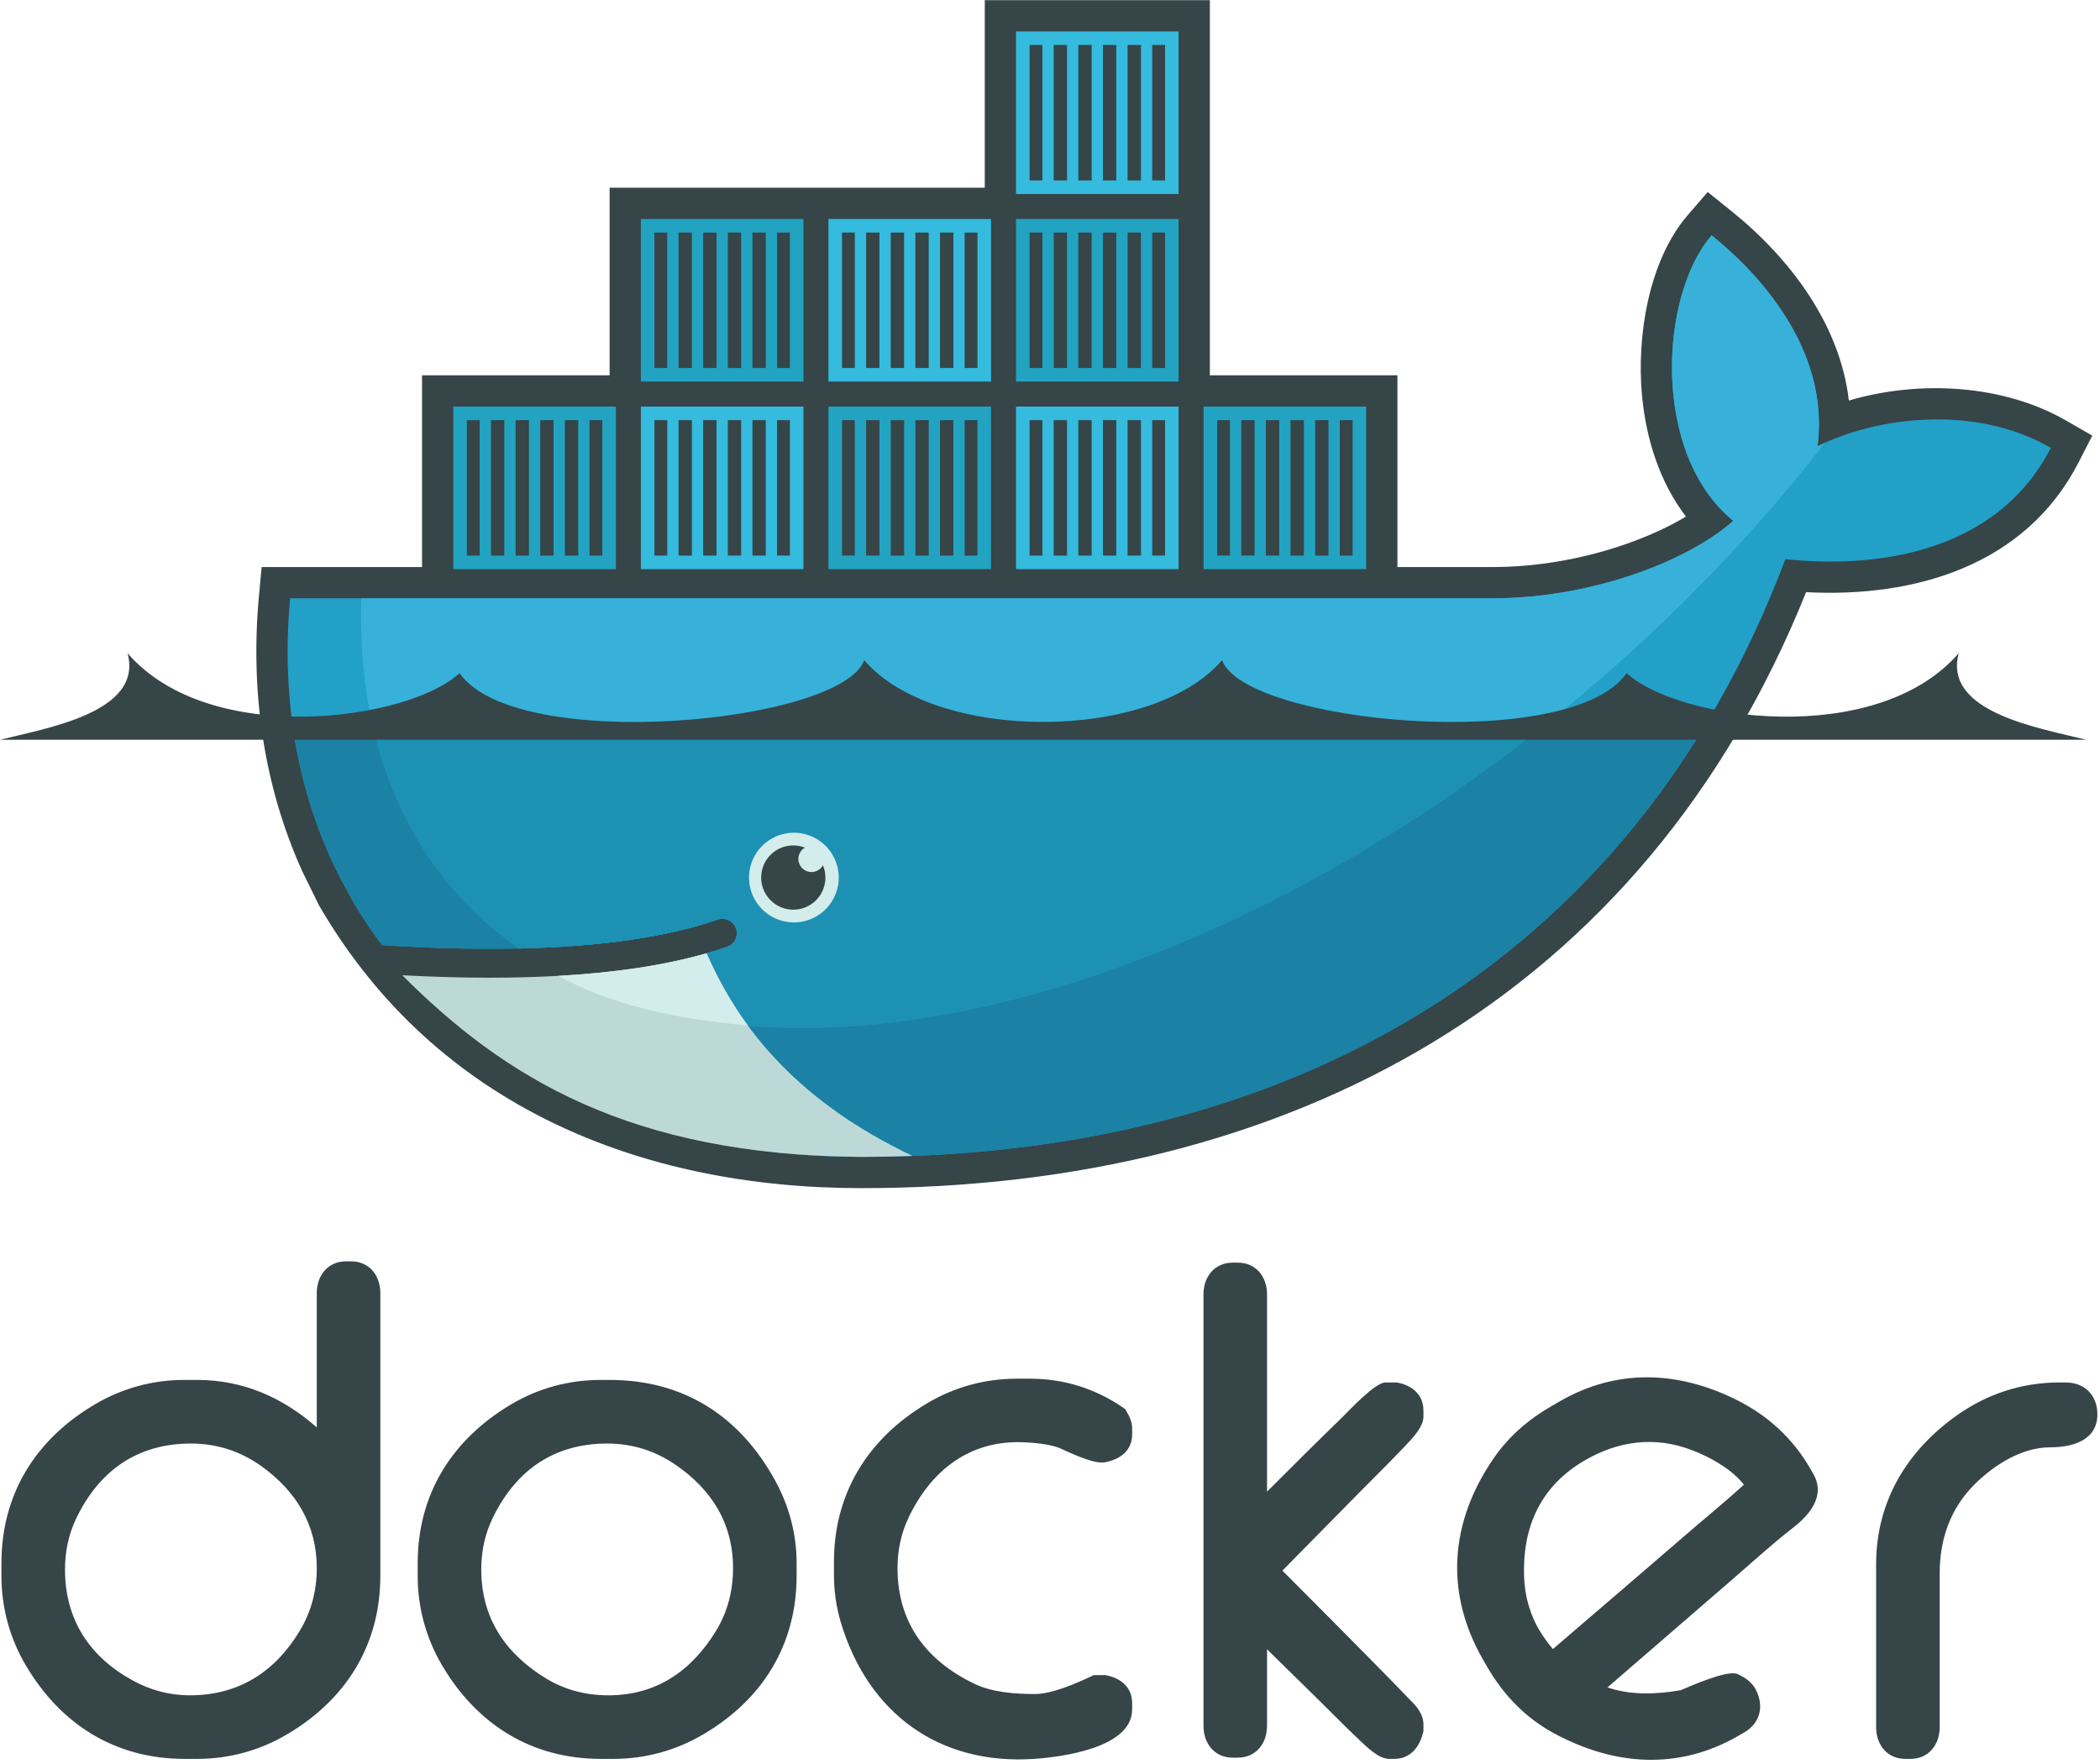
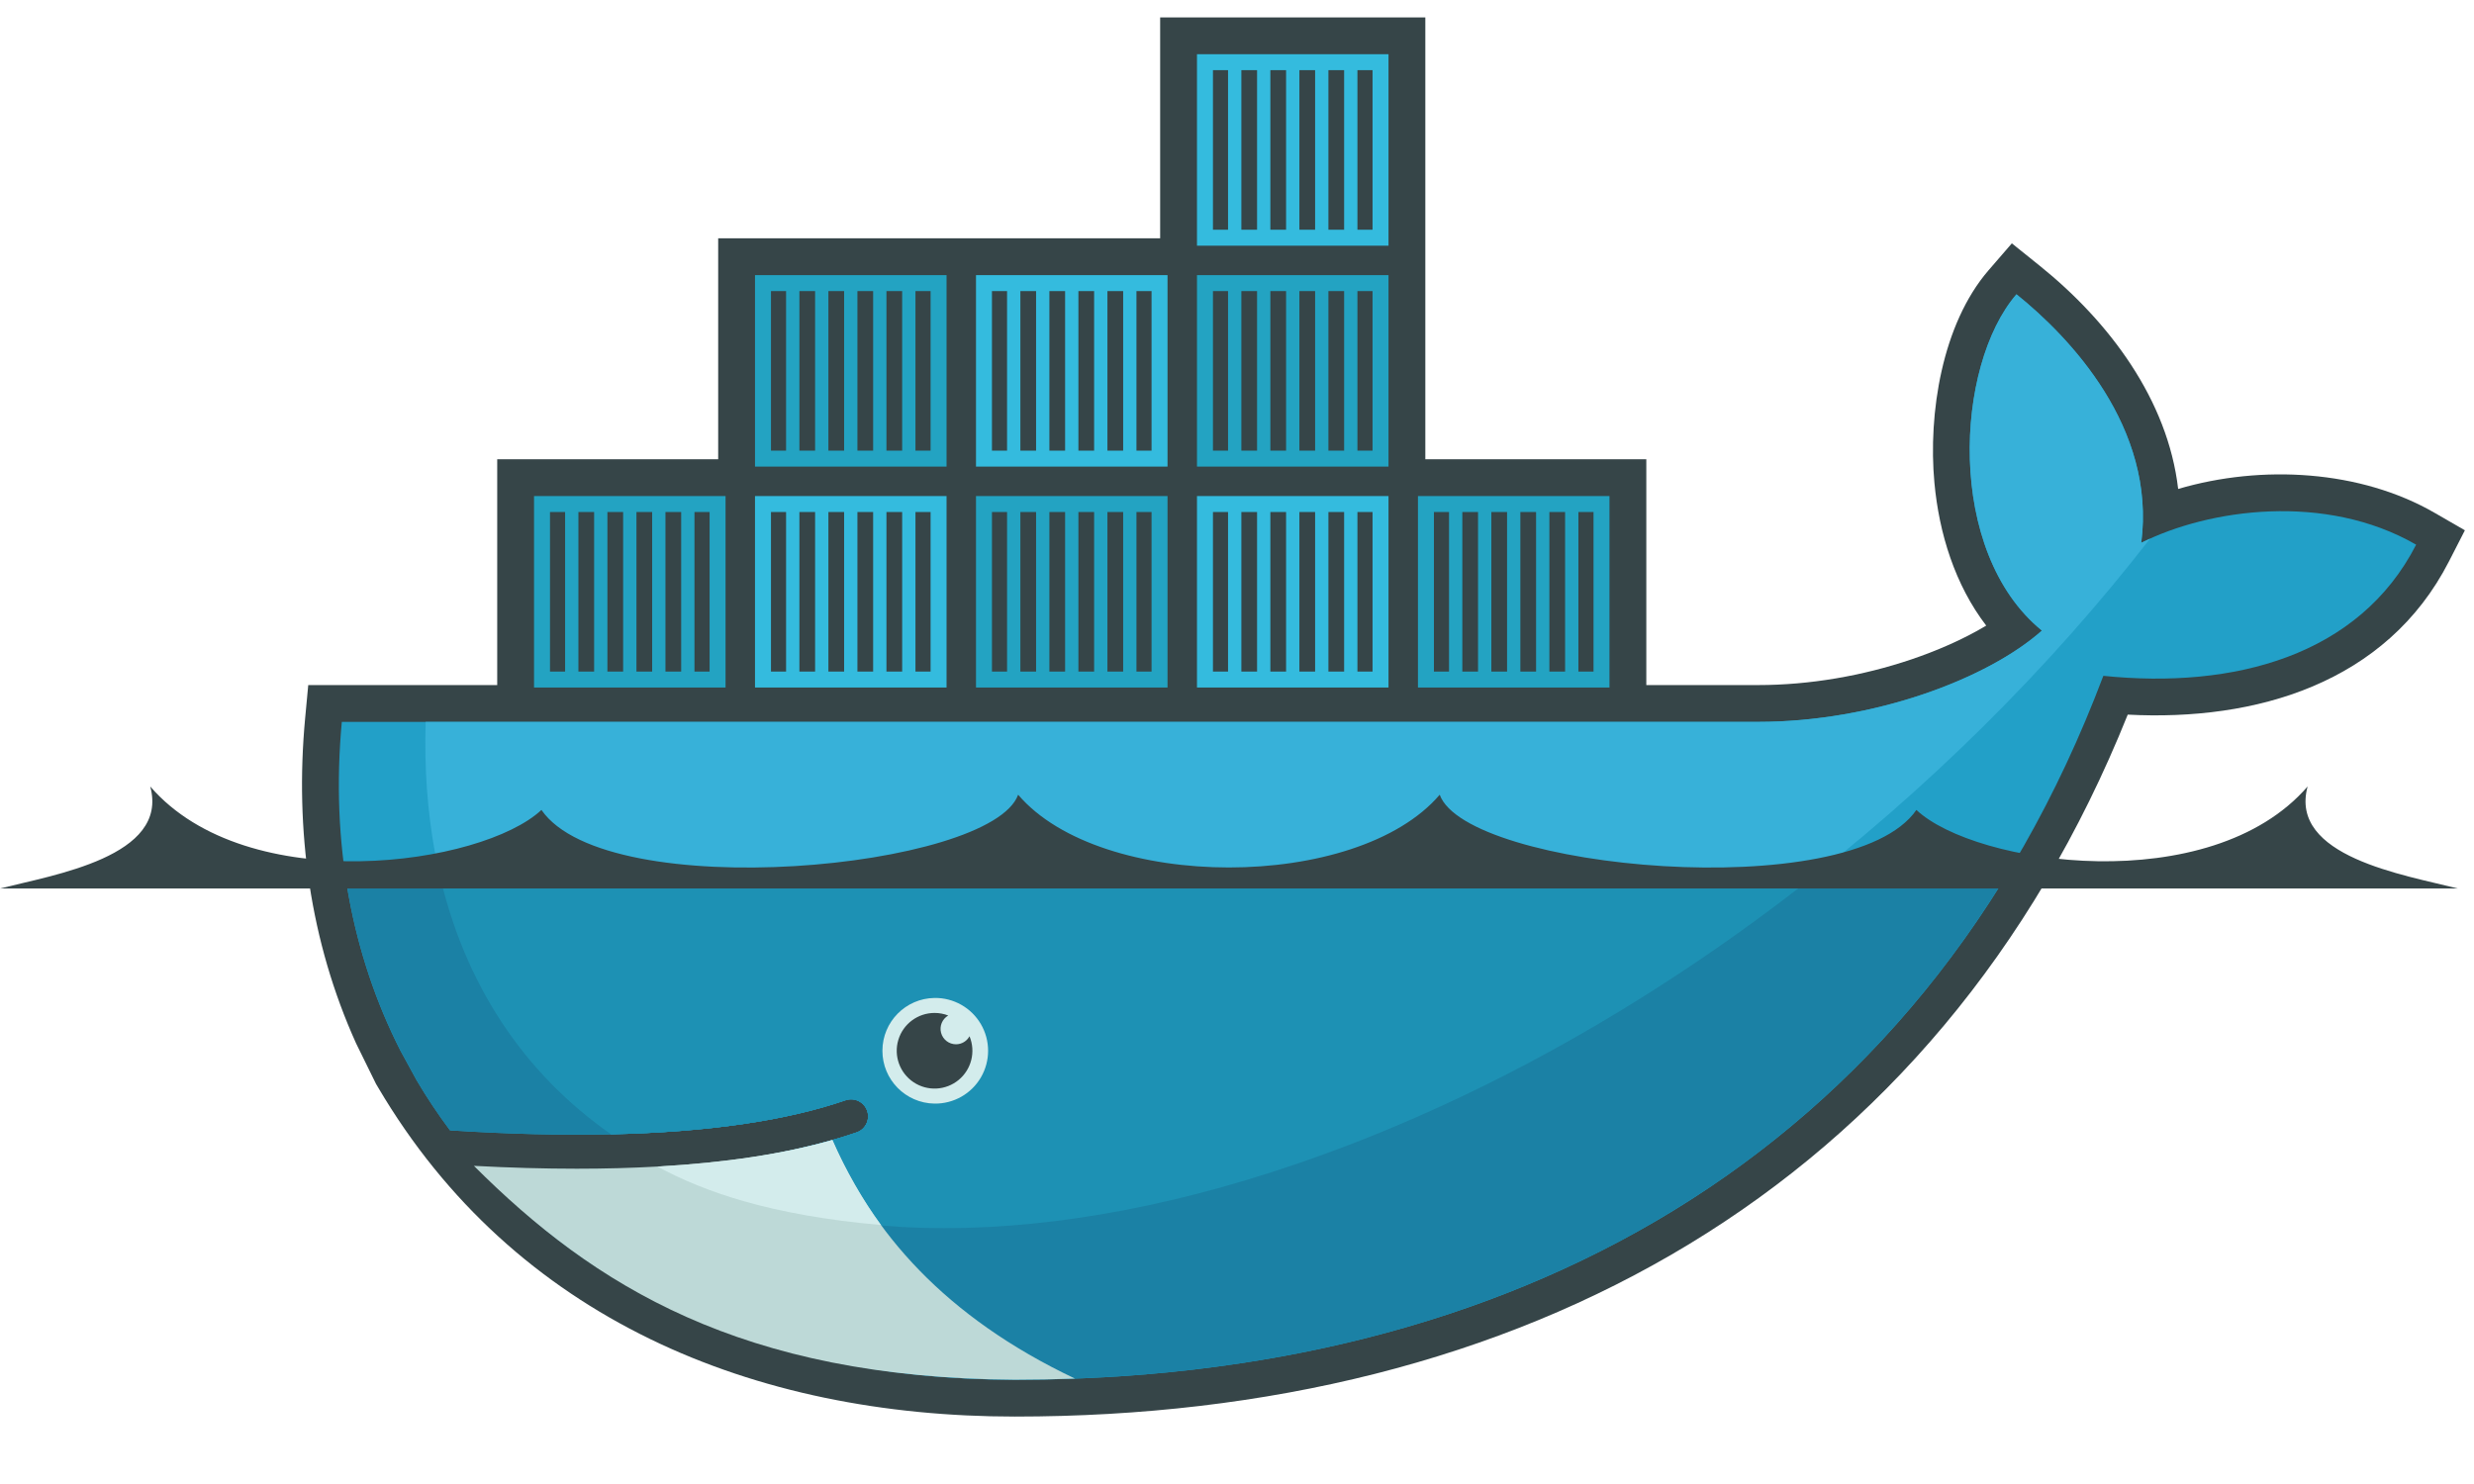
- <svg xmlns="http://www.w3.org/2000/svg" width="2500" height="2100" viewBox="0 0 256 215">
+ <svg xmlns="http://www.w3.org/2000/svg" width="2500" height="1500" viewBox="0 30 256 90">
  <g fill="none" fill-rule="evenodd">
    <path d="M38.617 173.984v-16.362c0-2.15 1.344-3.877 3.57-3.877h.616c2.225 0 3.563 1.729 3.563 3.877v34.447c0 8.4-4.15 15.084-11.382 19.342a21.374 21.374 0 0 1-10.945 2.985h-1.537c-8.402 0-15.077-4.153-19.342-11.38a21.314 21.314 0 0 1-2.984-10.947v-1.535c0-8.403 4.152-15.083 11.378-19.349a21.298 21.298 0 0 1 10.948-2.985h1.537c5.686 0 10.51 2.204 14.578 5.784zM7.924 191.3c0 6.068 2.941 10.63 8.258 13.54 2.15 1.176 4.484 1.808 6.937 1.808 5.956 0 10.374-2.81 13.421-7.857 1.417-2.348 2.077-4.917 2.077-7.648 0-5.26-2.49-9.365-6.729-12.414-2.57-1.848-5.463-2.775-8.618-2.775-6.492 0-11.164 3.28-13.968 9.106-.946 1.97-1.378 4.061-1.378 6.24zm65.324-23.1h1.074c8.978 0 15.806 4.355 20.133 12.192 1.73 3.135 2.656 6.557 2.656 10.142v1.535c0 8.4-4.142 15.093-11.385 19.343-3.353 1.967-7.057 2.984-10.943 2.984h-1.535c-8.402 0-15.079-4.153-19.342-11.38a21.316 21.316 0 0 1-2.987-10.947v-1.535c0-8.404 4.169-15.062 11.377-19.347 3.351-1.991 7.058-2.987 10.952-2.987zm-14.58 23.1c0 5.89 2.89 10.223 7.865 13.27 2.336 1.43 4.909 2.078 7.638 2.078 5.82 0 10.122-2.951 13.116-7.863 1.428-2.342 2.074-4.915 2.074-7.642 0-5.477-2.638-9.661-7.148-12.693-2.471-1.663-5.222-2.496-8.198-2.496-6.492 0-11.164 3.28-13.967 9.106-.948 1.97-1.38 4.061-1.38 6.24zm70.656-14.727c-1.17-.548-3.36-.73-4.624-.778-6.474-.244-11.158 3.402-13.906 9.113-.949 1.97-1.382 4.055-1.382 6.235 0 6.637 3.485 11.284 9.409 14.117 2.164 1.034 4.958 1.23 7.323 1.23 2.08 0 5.02-1.274 6.866-2.151l.32-.152h1.433l.158.032c1.762.367 3.092 1.484 3.092 3.38v.767c0 4.718-8.622 5.798-11.912 6.028-11.61.803-20.293-5.573-23.603-16.647-.575-1.923-.834-3.833-.834-5.837v-1.533c0-8.403 4.17-15.059 11.377-19.34 3.351-1.99 7.057-2.99 10.95-2.99h1.536c4.13 0 7.934 1.173 11.344 3.502l.28.194.177.292c.368.61.685 1.316.685 2.042v.767c0 1.978-1.48 3.042-3.266 3.386l-.148.026h-.458c-1.156 0-3.785-1.197-4.817-1.683zm25.134 5.247c3.01-3.014 6.03-6.022 9.085-8.986.851-.827 4.074-4.327 5.343-4.327h1.388l.158.033c1.768.367 3.092 1.486 3.092 3.386v.766c0 1.296-1.518 2.802-2.355 3.689-1.78 1.887-3.654 3.712-5.476 5.56l-9.362 9.504c4.031 4.04 8.058 8.083 12.056 12.154a313.304 313.304 0 0 1 3.301 3.396c.385.405.953.909 1.276 1.47.347.526.56 1.119.56 1.752v.8l-.045.185c-.435 1.768-1.557 3.194-3.516 3.194h-.617c-1.282 0-2.73-1.45-3.608-2.279-1.81-1.706-3.557-3.5-5.331-5.243l-5.949-5.84v9.334c0 2.15-1.346 3.878-3.569 3.878h-.61c-2.226 0-3.57-1.728-3.57-3.878v-52.596c0-2.15 1.345-3.87 3.57-3.87h.61c2.223 0 3.569 1.72 3.569 3.87v24.048zm96.577-13.313h.77c2.324 0 3.875 1.566 3.875 3.877 0 3.208-3.067 4.029-5.72 4.029-3.48 0-6.803 2.107-9.202 4.47-2.991 2.949-4.3 6.726-4.3 10.878v18.759c0 2.15-1.343 3.876-3.57 3.876h-.612c-2.227 0-3.569-1.725-3.569-3.876v-19.836c0-7.617 3.708-13.835 9.89-18.196 3.691-2.605 7.919-3.98 12.438-3.98zm-55.074 37.176c2.82.985 6.035.844 8.928.34 1.48-.629 5.264-2.28 6.656-2.038l.217.037.2.098c.85.412 1.661.995 2.095 1.86 1.014 2.027.527 4.065-1.465 5.216l-.663.383c-7.35 4.242-15.168 3.654-22.495-.308-3.503-1.894-6.183-4.705-8.16-8.132l-.462-.801c-4.719-8.172-4.082-16.768 1.24-24.539 1.837-2.686 4.238-4.761 7.045-6.384l1.062-.613c6.922-3.996 14.341-3.722 21.45-.215 3.823 1.886 6.92 4.697 9.054 8.394l.384.666c1.55 2.686-.458 5.026-2.531 6.626-2.406 1.856-4.835 4.09-7.141 6.08-5.142 4.439-10.276 8.888-15.414 13.33zm-6.655-4.674c5.75-4.93 11.502-9.865 17.237-14.816 1.96-1.69 4.109-3.444 6.053-5.221-1.56-1.966-4.166-3.383-6.38-4.228-4.47-1.703-8.877-1.131-12.976 1.235-5.365 3.098-7.65 8.031-7.45 14.17.08 2.418.73 4.748 2.013 6.805.452.725.957 1.406 1.503 2.055zM147.488 45.732h22.866v23.375h11.561c5.34 0 10.831-.951 15.887-2.664 2.485-.843 5.273-2.015 7.724-3.49-3.228-4.214-4.876-9.535-5.36-14.78-.66-7.135.78-16.421 5.608-22.005l2.404-2.78 2.864 2.303c7.211 5.793 13.276 13.889 14.345 23.118 8.683-2.554 18.878-1.95 26.531 2.467l3.14 1.812-1.652 3.226C246.933 68.946 233.4 72.86 220.17 72.167c-19.797 49.309-62.898 72.653-115.157 72.653-27 0-51.77-10.093-65.876-34.047l-.231-.39-2.055-4.182c-4.768-10.544-6.352-22.095-5.278-33.637l.323-3.457H51.45V45.732h22.865V22.866h45.733V0h27.44v45.732" fill="#364548" />
    <path d="M221.57 54.38c1.533-11.916-7.384-21.275-12.914-25.719-6.373 7.368-7.363 26.678 2.635 34.808-5.58 4.956-17.337 9.448-29.376 9.448H35.37c-1.17 12.567 1.036 24.14 6.075 34.045l1.667 3.05a56.536 56.536 0 0 0 3.455 5.184c6.025.387 11.58.52 16.662.408h.002c9.987-.22 18.136-1.4 24.312-3.54a1.761 1.761 0 0 1 1.153 3.326c-.822.286-1.678.552-2.562.805h-.003c-4.863 1.389-10.078 2.323-16.806 2.738.4.007-.416.06-.418.06-.229.015-.517.048-.747.06-2.648.149-5.506.18-8.428.18-3.196 0-6.343-.06-9.862-.24l-.09.06c12.21 13.724 31.302 21.955 55.234 21.955 50.648 0 93.608-22.452 112.632-72.857 13.496 1.385 26.467-2.057 32.367-13.575-9.398-5.423-21.484-3.694-28.443-.196" fill="#22A0C8" />
    <path d="M221.57 54.38c1.533-11.916-7.384-21.275-12.914-25.719-6.373 7.368-7.363 26.678 2.635 34.808-5.58 4.956-17.337 9.448-29.376 9.448H44.048c-.598 19.246 6.544 33.855 19.18 42.687h.003c9.987-.22 18.136-1.4 24.312-3.54a1.761 1.761 0 0 1 1.153 3.326c-.822.286-1.678.552-2.562.805h-.003c-4.863 1.389-10.526 2.443-17.254 2.858-.002 0-.163-.155-.165-.155 17.237 8.842 42.23 8.81 70.885-2.197 32.13-12.344 62.029-35.86 82.89-62.757-.314.142-.62.287-.917.436" fill="#37B1D9" />
    <path d="M35.645 88.186c.91 6.732 2.88 13.035 5.8 18.776l1.667 3.05a56.432 56.432 0 0 0 3.455 5.184c6.026.387 11.581.52 16.664.408 9.987-.22 18.136-1.4 24.312-3.54a1.761 1.761 0 0 1 1.153 3.326c-.822.286-1.678.552-2.562.805h-.003c-4.863 1.389-10.496 2.383-17.224 2.799-.231.014-.634.017-.867.03-2.646.148-5.475.239-8.398.239-3.195 0-6.463-.061-9.98-.24 12.21 13.724 31.42 21.985 55.352 21.985 43.36 0 81.084-16.458 102.979-52.822H35.645" fill="#1B81A5" />
    <path d="M45.367 88.186c2.592 11.82 8.821 21.099 17.864 27.418 9.987-.22 18.136-1.4 24.312-3.54a1.761 1.761 0 0 1 1.153 3.326c-.822.286-1.678.552-2.562.805h-.003c-4.863 1.389-10.615 2.383-17.344 2.799 17.236 8.84 42.157 8.713 70.81-2.293 17.334-6.66 34.017-16.574 48.984-28.515H45.367" fill="#1D91B4" />
    <path d="M55.26 49.543h19.818v19.818H55.26V49.543zm1.651 1.652h1.564V67.71h-1.564V51.195zm2.94 0h1.627V67.71h-1.626V51.195zm3.002 0h1.627V67.71h-1.627V51.195zm3.004 0h1.626V67.71h-1.626V51.195zm3.003 0h1.626V67.71H68.86V51.195zm3.002 0h1.565V67.71h-1.565V51.195zM78.126 26.677h19.819v19.817h-19.82V26.677zm1.652 1.652h1.563v16.514h-1.563V28.329zm2.94 0h1.626v16.514h-1.625V28.329zm3.002 0h1.626v16.514H85.72V28.329zm3.003 0h1.626v16.514h-1.626V28.329zm3.003 0h1.627v16.514h-1.627V28.329zm3.002 0h1.566v16.514h-1.566V28.329z" fill="#23A3C2" />
    <path d="M78.126 49.543h19.819v19.818h-19.82V49.543zm1.652 1.652h1.563V67.71h-1.563V51.195zm2.94 0h1.626V67.71h-1.625V51.195zm3.002 0h1.626V67.71H85.72V51.195zm3.003 0h1.626V67.71h-1.626V51.195zm3.003 0h1.627V67.71h-1.627V51.195zm3.002 0h1.566V67.71h-1.566V51.195z" fill="#34BBDE" />
    <path d="M100.993 49.543h19.818v19.818h-19.818V49.543zm1.651 1.652h1.563V67.71h-1.563V51.195zm2.94 0h1.626V67.71h-1.626V51.195zm3.003 0h1.626V67.71h-1.626V51.195zm3.003 0h1.626V67.71h-1.626V51.195zm3.002 0h1.628V67.71h-1.628V51.195zm3.003 0h1.564V67.71h-1.564V51.195z" fill="#23A3C2" />
    <path d="M100.993 26.677h19.818v19.817h-19.818V26.677zm1.651 1.652h1.563v16.514h-1.563V28.329zm2.94 0h1.626v16.514h-1.626V28.329zm3.003 0h1.626v16.514h-1.626V28.329zm3.003 0h1.626v16.514h-1.626V28.329zm3.002 0h1.628v16.514h-1.628V28.329zm3.003 0h1.564v16.514h-1.564V28.329zM123.859 49.543h19.818v19.818h-19.818V49.543zm1.652 1.652h1.563V67.71h-1.563V51.195zm2.94 0h1.626V67.71h-1.626V51.195zm3.002 0h1.626V67.71h-1.626V51.195zm3.003 0h1.627V67.71h-1.627V51.195zm3.003 0h1.627V67.71h-1.627V51.195zm3.003 0h1.564V67.71h-1.564V51.195z" fill="#34BBDE" />
    <path d="M123.859 26.677h19.818v19.817h-19.818V26.677zm1.652 1.652h1.563v16.514h-1.563V28.329zm2.94 0h1.626v16.514h-1.626V28.329zm3.002 0h1.626v16.514h-1.626V28.329zm3.003 0h1.627v16.514h-1.627V28.329zm3.003 0h1.627v16.514h-1.627V28.329zm3.003 0h1.564v16.514h-1.564V28.329z" fill="#23A3C2" />
    <path d="M123.859 3.81h19.818V23.63h-19.818V3.81zm1.652 1.651h1.563v16.516h-1.563V5.46zm2.94 0h1.626v16.516h-1.626V5.46zm3.002 0h1.626v16.516h-1.626V5.46zm3.003 0h1.627v16.516h-1.627V5.46zm3.003 0h1.627v16.516h-1.627V5.46zm3.003 0h1.564v16.516h-1.564V5.46z" fill="#34BBDE" />
    <path d="M146.725 49.543h19.818v19.818h-19.818V49.543zm1.65 1.652h1.565V67.71h-1.564V51.195zm2.94 0h1.627V67.71h-1.626V51.195zm3.004 0h1.627V67.71h-1.627V51.195zm3.002 0h1.627V67.71h-1.627V51.195zm3.004 0h1.626V67.71h-1.626V51.195zm3.002 0h1.564V67.71h-1.564V51.195z" fill="#23A3C2" />
    <path d="M96.704 101.492a5.468 5.468 0 1 1-.002 10.935 5.468 5.468 0 0 1 .002-10.935" fill="#D3ECEC" />
    <path d="M96.704 103.043c.5 0 .977.094 1.417.265a1.598 1.598 0 0 0 .798 2.98c.605 0 1.13-.335 1.402-.831a3.915 3.915 0 1 1-3.617-2.414M0 90.162h254.327c-5.537-1.404-17.52-3.302-15.544-10.56-10.07 11.652-34.353 8.175-40.482 2.43-6.824 9.898-46.554 6.135-49.325-1.576-8.556 10.041-35.067 10.041-43.623 0-2.773 7.711-42.502 11.474-49.327 1.575-6.128 5.746-30.41 9.223-40.48-2.428C17.522 86.86 5.539 88.758 0 90.163" fill="#364548" />
    <path d="M111.237 140.89c-13.54-6.425-20.971-15.16-25.106-24.694-5.03 1.435-11.075 2.353-18.1 2.747-2.646.148-5.43.224-8.35.224-3.368 0-6.917-.1-10.643-.297 12.417 12.41 27.692 21.964 55.976 22.138 2.088 0 4.16-.04 6.223-.118" fill="#BDD9D7" />
    <path d="M91.16 124.994c-1.873-2.543-3.69-5.739-5.026-8.8-5.03 1.437-11.077 2.355-18.103 2.75 4.826 2.619 11.727 5.046 23.13 6.05" fill="#D3ECEC" />
  </g>
</svg>
